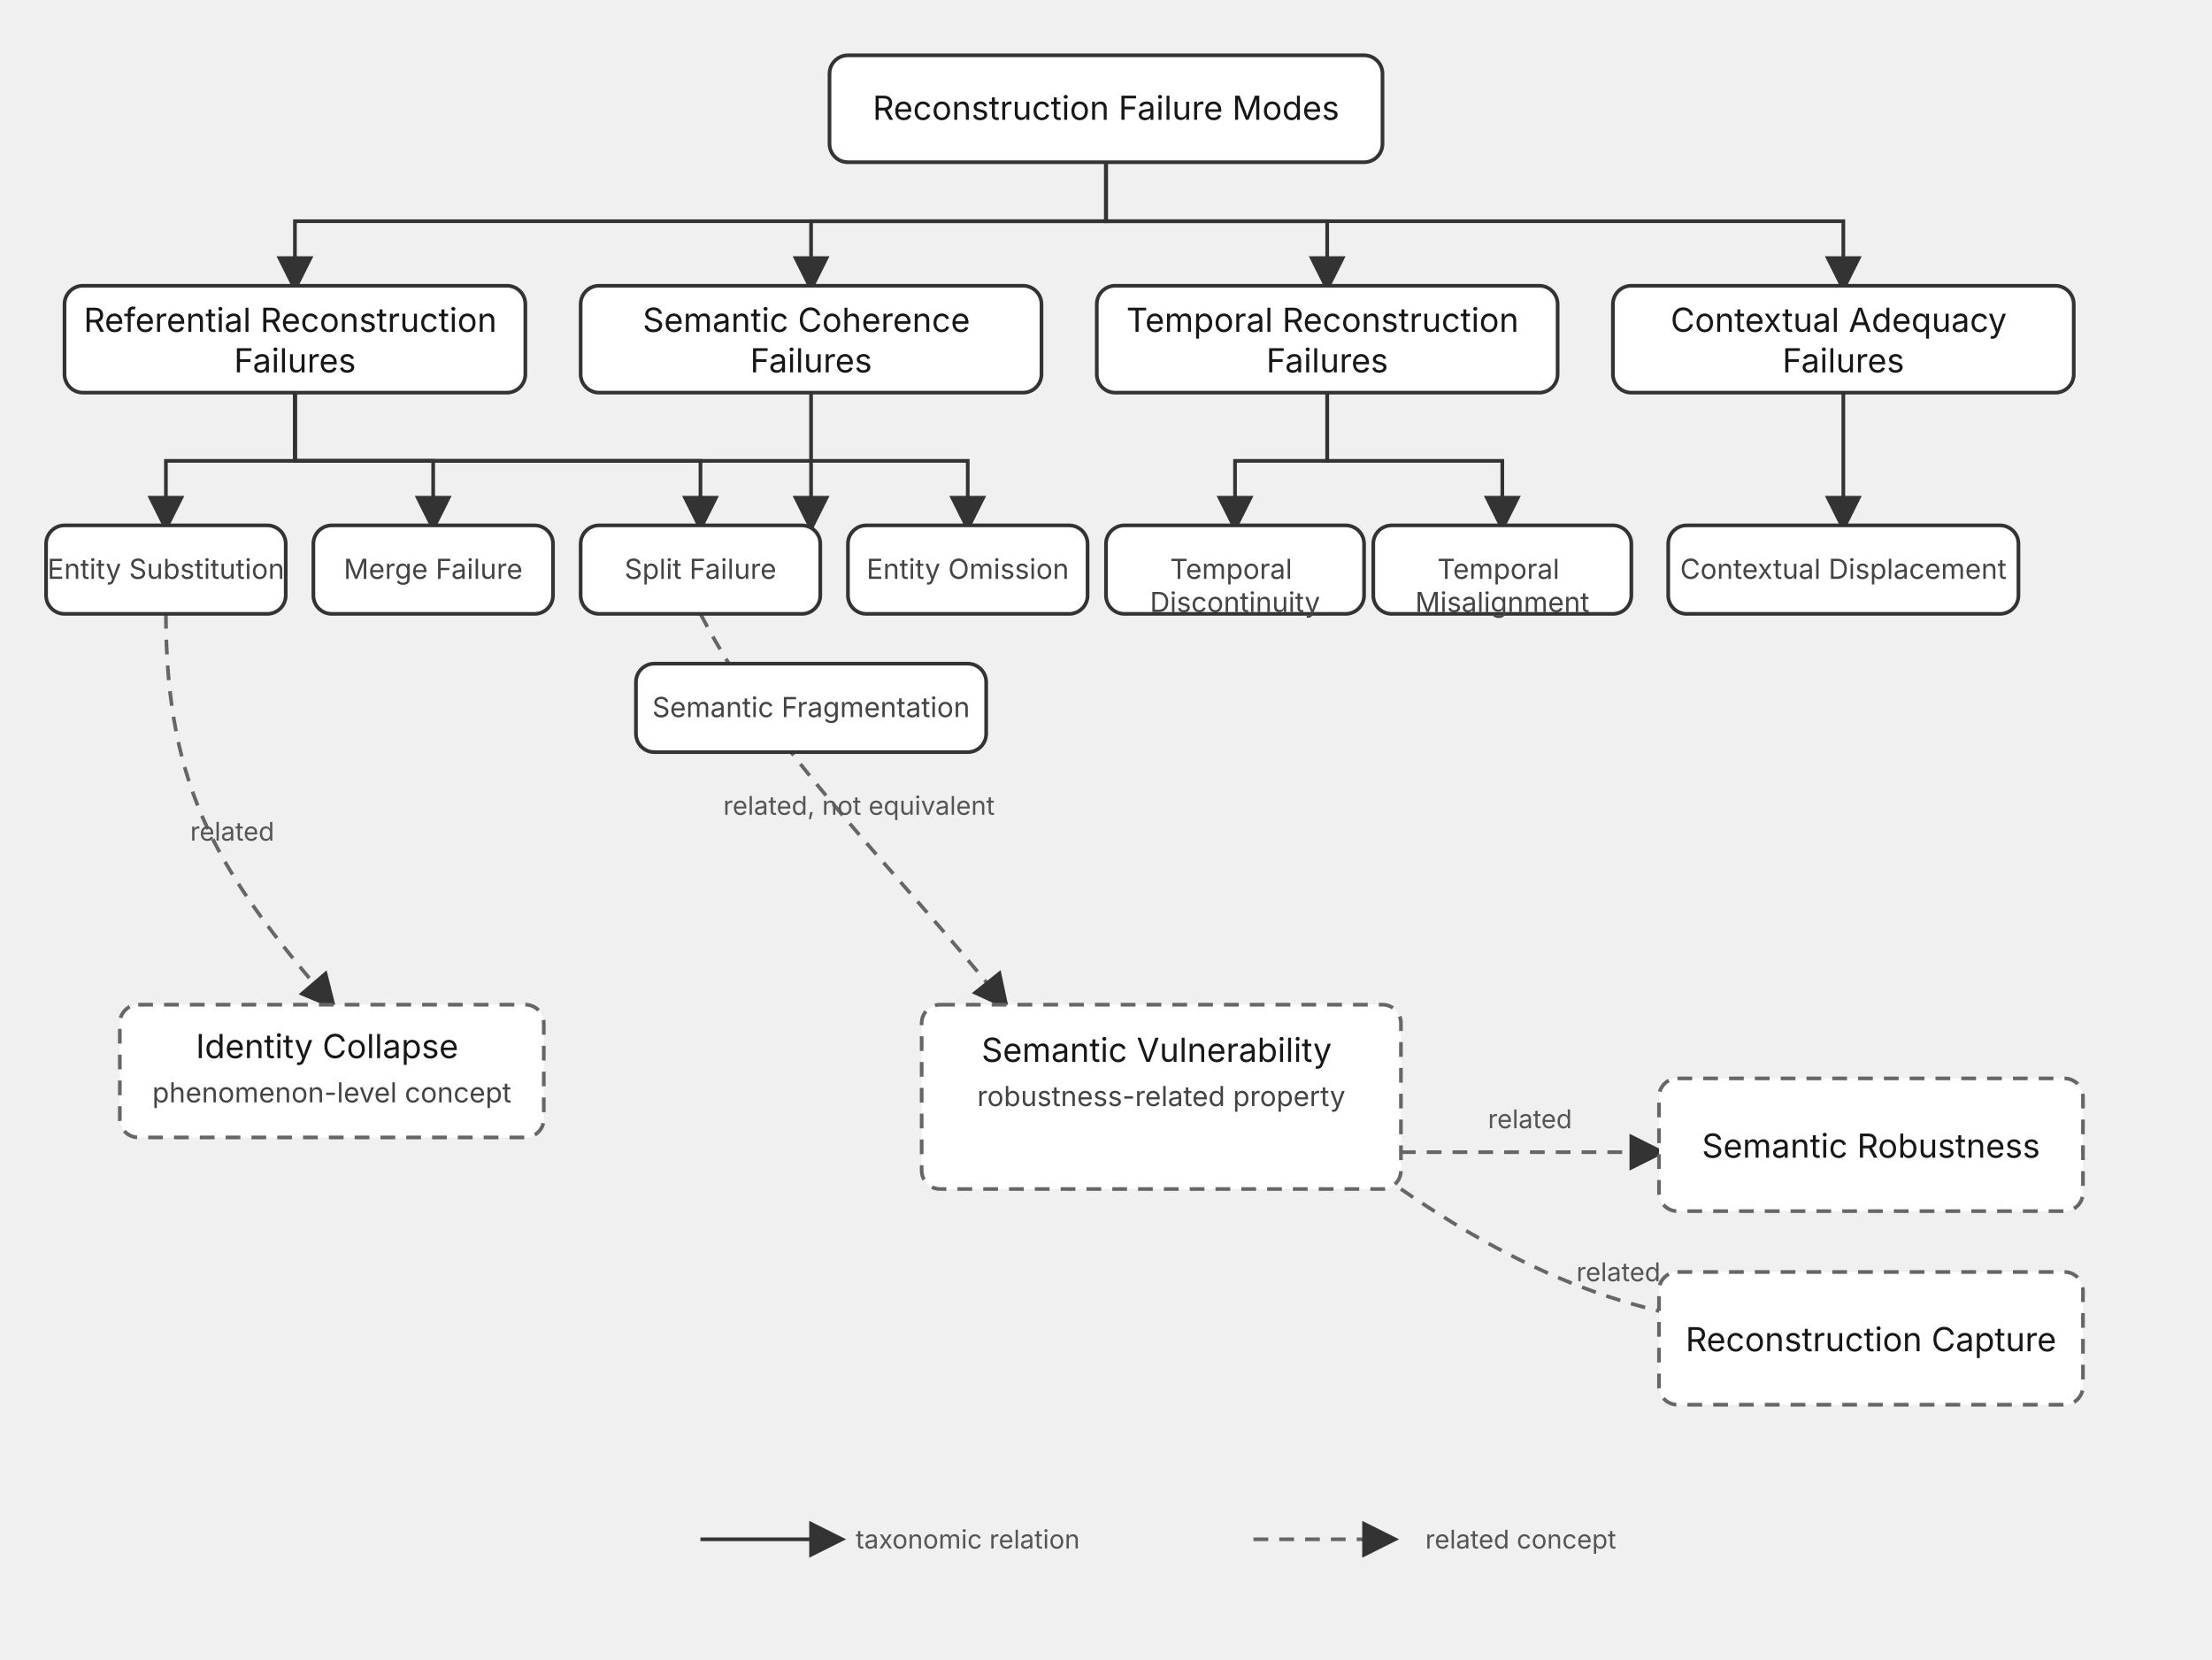
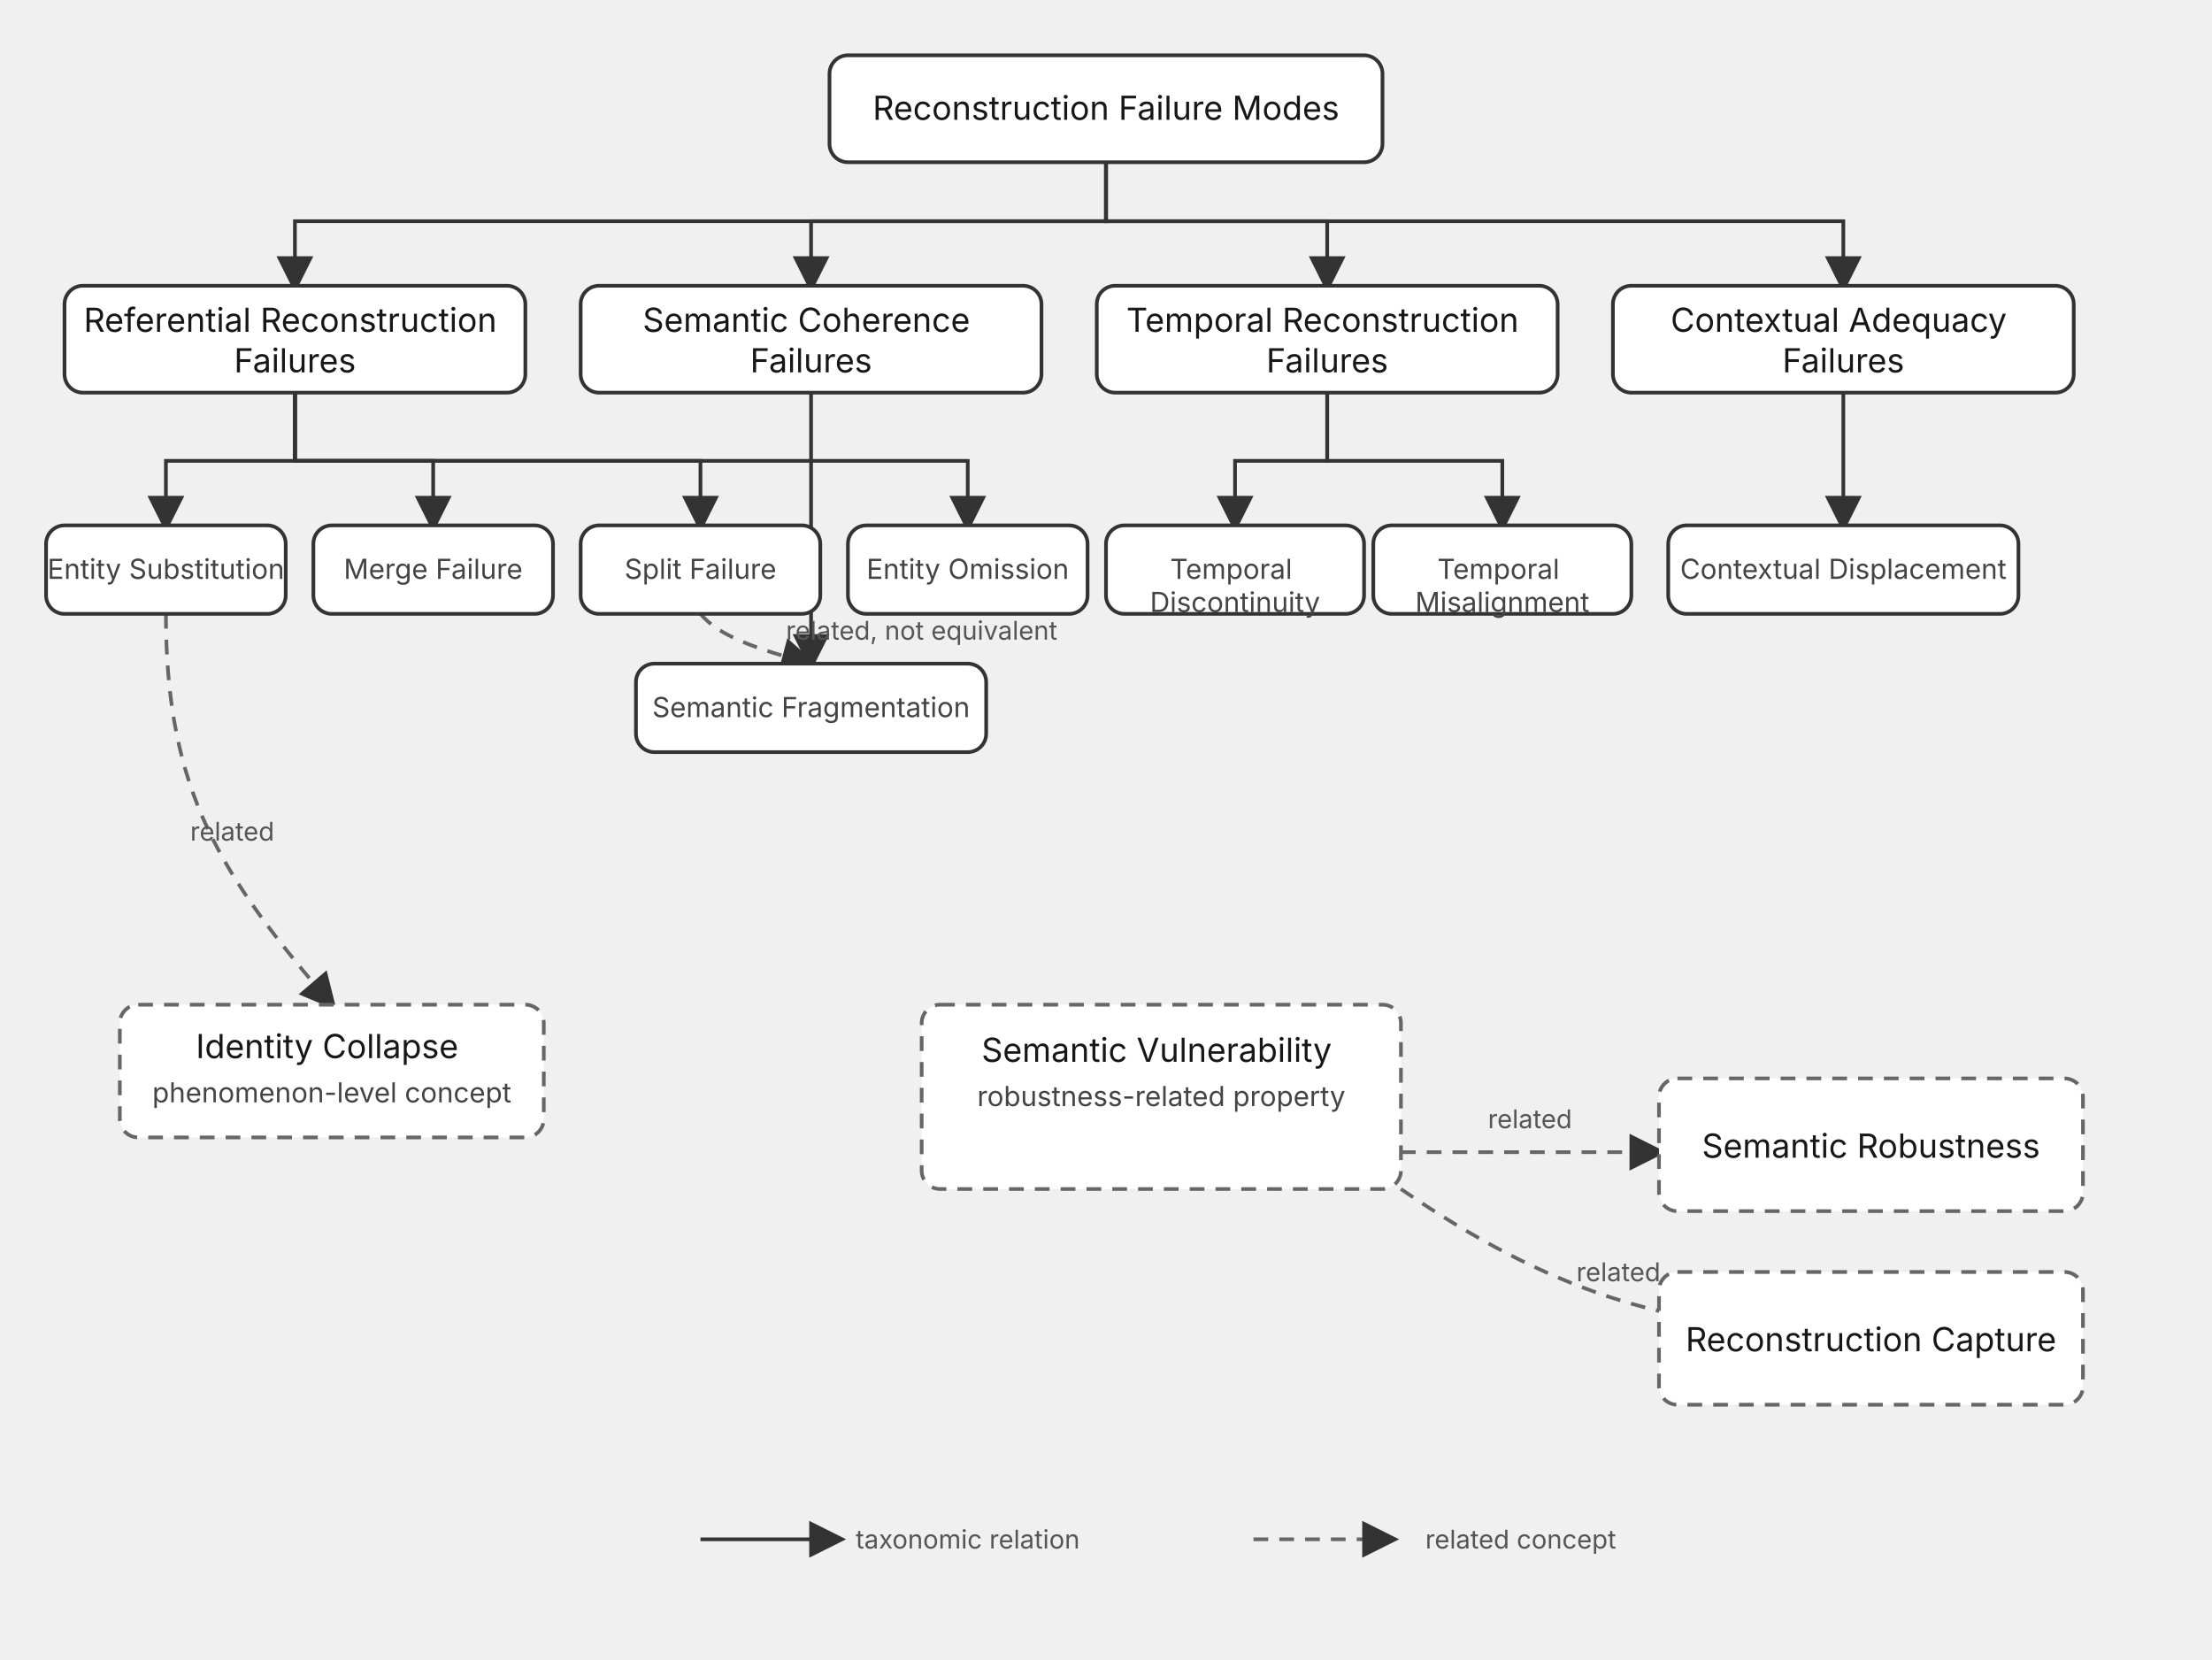
<svg xmlns="http://www.w3.org/2000/svg" viewBox="0 0 1200 900" role="img" aria-labelledby="title desc">
  <defs>
    <marker id="arrow" markerWidth="10" markerHeight="10" refX="8" refY="5" orient="auto" markerUnits="strokeWidth">
      <path d="M0,0 L10,5 L0,10 z" fill="#333" />
    </marker>
    <style>
      .box{fill:#fff;stroke:#333;stroke-width:2;rx:10;ry:10}
      .outside{fill:#fff;stroke:#666;stroke-width:2;stroke-dasharray:8 6;rx:10;ry:10}
      .edge{fill:none;stroke:#333;stroke-width:2;marker-end:url(#arrow)}
      .related{fill:none;stroke:#666;stroke-width:2;stroke-dasharray:8 6;marker-end:url(#arrow)}
      .label{font-family:system-ui,-apple-system,BlinkMacSystemFont,"Segoe UI",sans-serif;font-size:18px;fill:#171717;text-anchor:middle}
      .small{font-size:15px;fill:#444}
      .edge-label{font-family:system-ui,-apple-system,BlinkMacSystemFont,"Segoe UI",sans-serif;font-size:14px;fill:#555;text-anchor:middle}
    </style>
  </defs>
  <path class="edge" d="M600 88 V120 H160 V155" />
  <path class="edge" d="M600 88 V120 H440 V155" />
  <path class="edge" d="M600 88 V120 H720 V155" />
  <path class="edge" d="M600 88 V120 H1000 V155" />
  <path class="edge" d="M160 213 V250 H90 V285" />
  <path class="edge" d="M160 213 V250 H235 V285" />
  <path class="edge" d="M160 213 V250 H380 V285" />
  <path class="edge" d="M160 213 V250 H525 V285" />
-   <path class="edge" d="M440 213 V285" />
+   <path class="edge" d="M440 213 V360" />
  <path class="edge" d="M720 213 V250 H670 V285" />
  <path class="edge" d="M720 213 V250 H815 V285" />
  <path class="edge" d="M1000 213 V285" />
  <path class="related" d="M90 333 C90 430,120 475,180 545" />
  <text class="edge-label" x="126" y="456">related</text>
-   <path class="related" d="M380 333 C420 410,485 470,545 545" />
-   <text class="edge-label" x="466" y="442">related, not equivalent</text>
+   <path class="related" d="M380 333 C390 345,410 352,440 360" />
+   <text class="edge-label" x="500" y="347">related, not equivalent</text>
  <path class="related" d="M760 625 H900" />
  <text class="edge-label" x="830" y="612">related</text>
  <path class="related" d="M760 645 C840 700,905 720,980 720" />
  <text class="edge-label" x="878" y="695">related</text>
  <rect class="box" x="450" y="30" width="300" height="58" />
  <text class="label" x="600" y="65">Reconstruction Failure Modes</text>
  <rect class="box" x="35" y="155" width="250" height="58" />
  <text class="label" x="160" y="180">
    <tspan x="160" dy="0">Referential Reconstruction</tspan>
    <tspan x="160" dy="22">Failures</tspan>
  </text>
  <rect class="box" x="315" y="155" width="250" height="58" />
  <text class="label" x="440" y="180">
    <tspan x="440" dy="0">Semantic Coherence</tspan>
    <tspan x="440" dy="22">Failures</tspan>
  </text>
  <rect class="box" x="595" y="155" width="250" height="58" />
  <text class="label" x="720" y="180">
    <tspan x="720" dy="0">Temporal Reconstruction</tspan>
    <tspan x="720" dy="22">Failures</tspan>
  </text>
  <rect class="box" x="875" y="155" width="250" height="58" />
  <text class="label" x="1000" y="180">
    <tspan x="1000" dy="0">Contextual Adequacy</tspan>
    <tspan x="1000" dy="22">Failures</tspan>
  </text>
  <rect class="box" x="25" y="285" width="130" height="48" />
  <text class="label small" x="90" y="314">Entity Substitution</text>
  <rect class="box" x="170" y="285" width="130" height="48" />
  <text class="label small" x="235" y="314">Merge Failure</text>
  <rect class="box" x="315" y="285" width="130" height="48" />
  <text class="label small" x="380" y="314">Split Failure</text>
  <rect class="box" x="460" y="285" width="130" height="48" />
  <text class="label small" x="525" y="314">Entity Omission</text>
  <rect class="box" x="345" y="285" width="190" height="48" transform="translate(0 75)" />
  <text class="label small" x="440" y="389">Semantic Fragmentation</text>
  <rect class="box" x="600" y="285" width="140" height="48" />
  <text class="label small" x="670" y="314">
    <tspan x="670" dy="0">Temporal</tspan>
    <tspan x="670" dy="18">Discontinuity</tspan>
  </text>
  <rect class="box" x="745" y="285" width="140" height="48" />
  <text class="label small" x="815" y="314">
    <tspan x="815" dy="0">Temporal</tspan>
    <tspan x="815" dy="18">Misalignment</tspan>
  </text>
  <rect class="box" x="905" y="285" width="190" height="48" />
  <text class="label small" x="1000" y="314">Contextual Displacement</text>
  <rect class="outside" x="65" y="545" width="230" height="72" />
  <text class="label" x="180" y="574">
    <tspan x="180" dy="0">Identity Collapse</tspan>
    <tspan class="small" x="180" dy="24">phenomenon-level concept</tspan>
  </text>
  <rect class="outside" x="500" y="545" width="260" height="100" />
  <text class="label" x="630" y="576">
    <tspan x="630" dy="0">Semantic Vulnerability</tspan>
    <tspan class="small" x="630" dy="24">robustness-related property</tspan>
  </text>
  <rect class="outside" x="900" y="585" width="230" height="72" />
  <text class="label" x="1015" y="628">Semantic Robustness</text>
  <rect class="outside" x="900" y="690" width="230" height="72" />
  <text class="label" x="1015" y="733">Reconstruction Capture</text>
  <path class="edge" d="M380 835 H455" />
  <text class="edge-label" x="525" y="840" text-anchor="start">taxonomic relation</text>
  <path class="related" d="M680 835 H755" />
  <text class="edge-label" x="825" y="840" text-anchor="start">related concept</text>
</svg>
